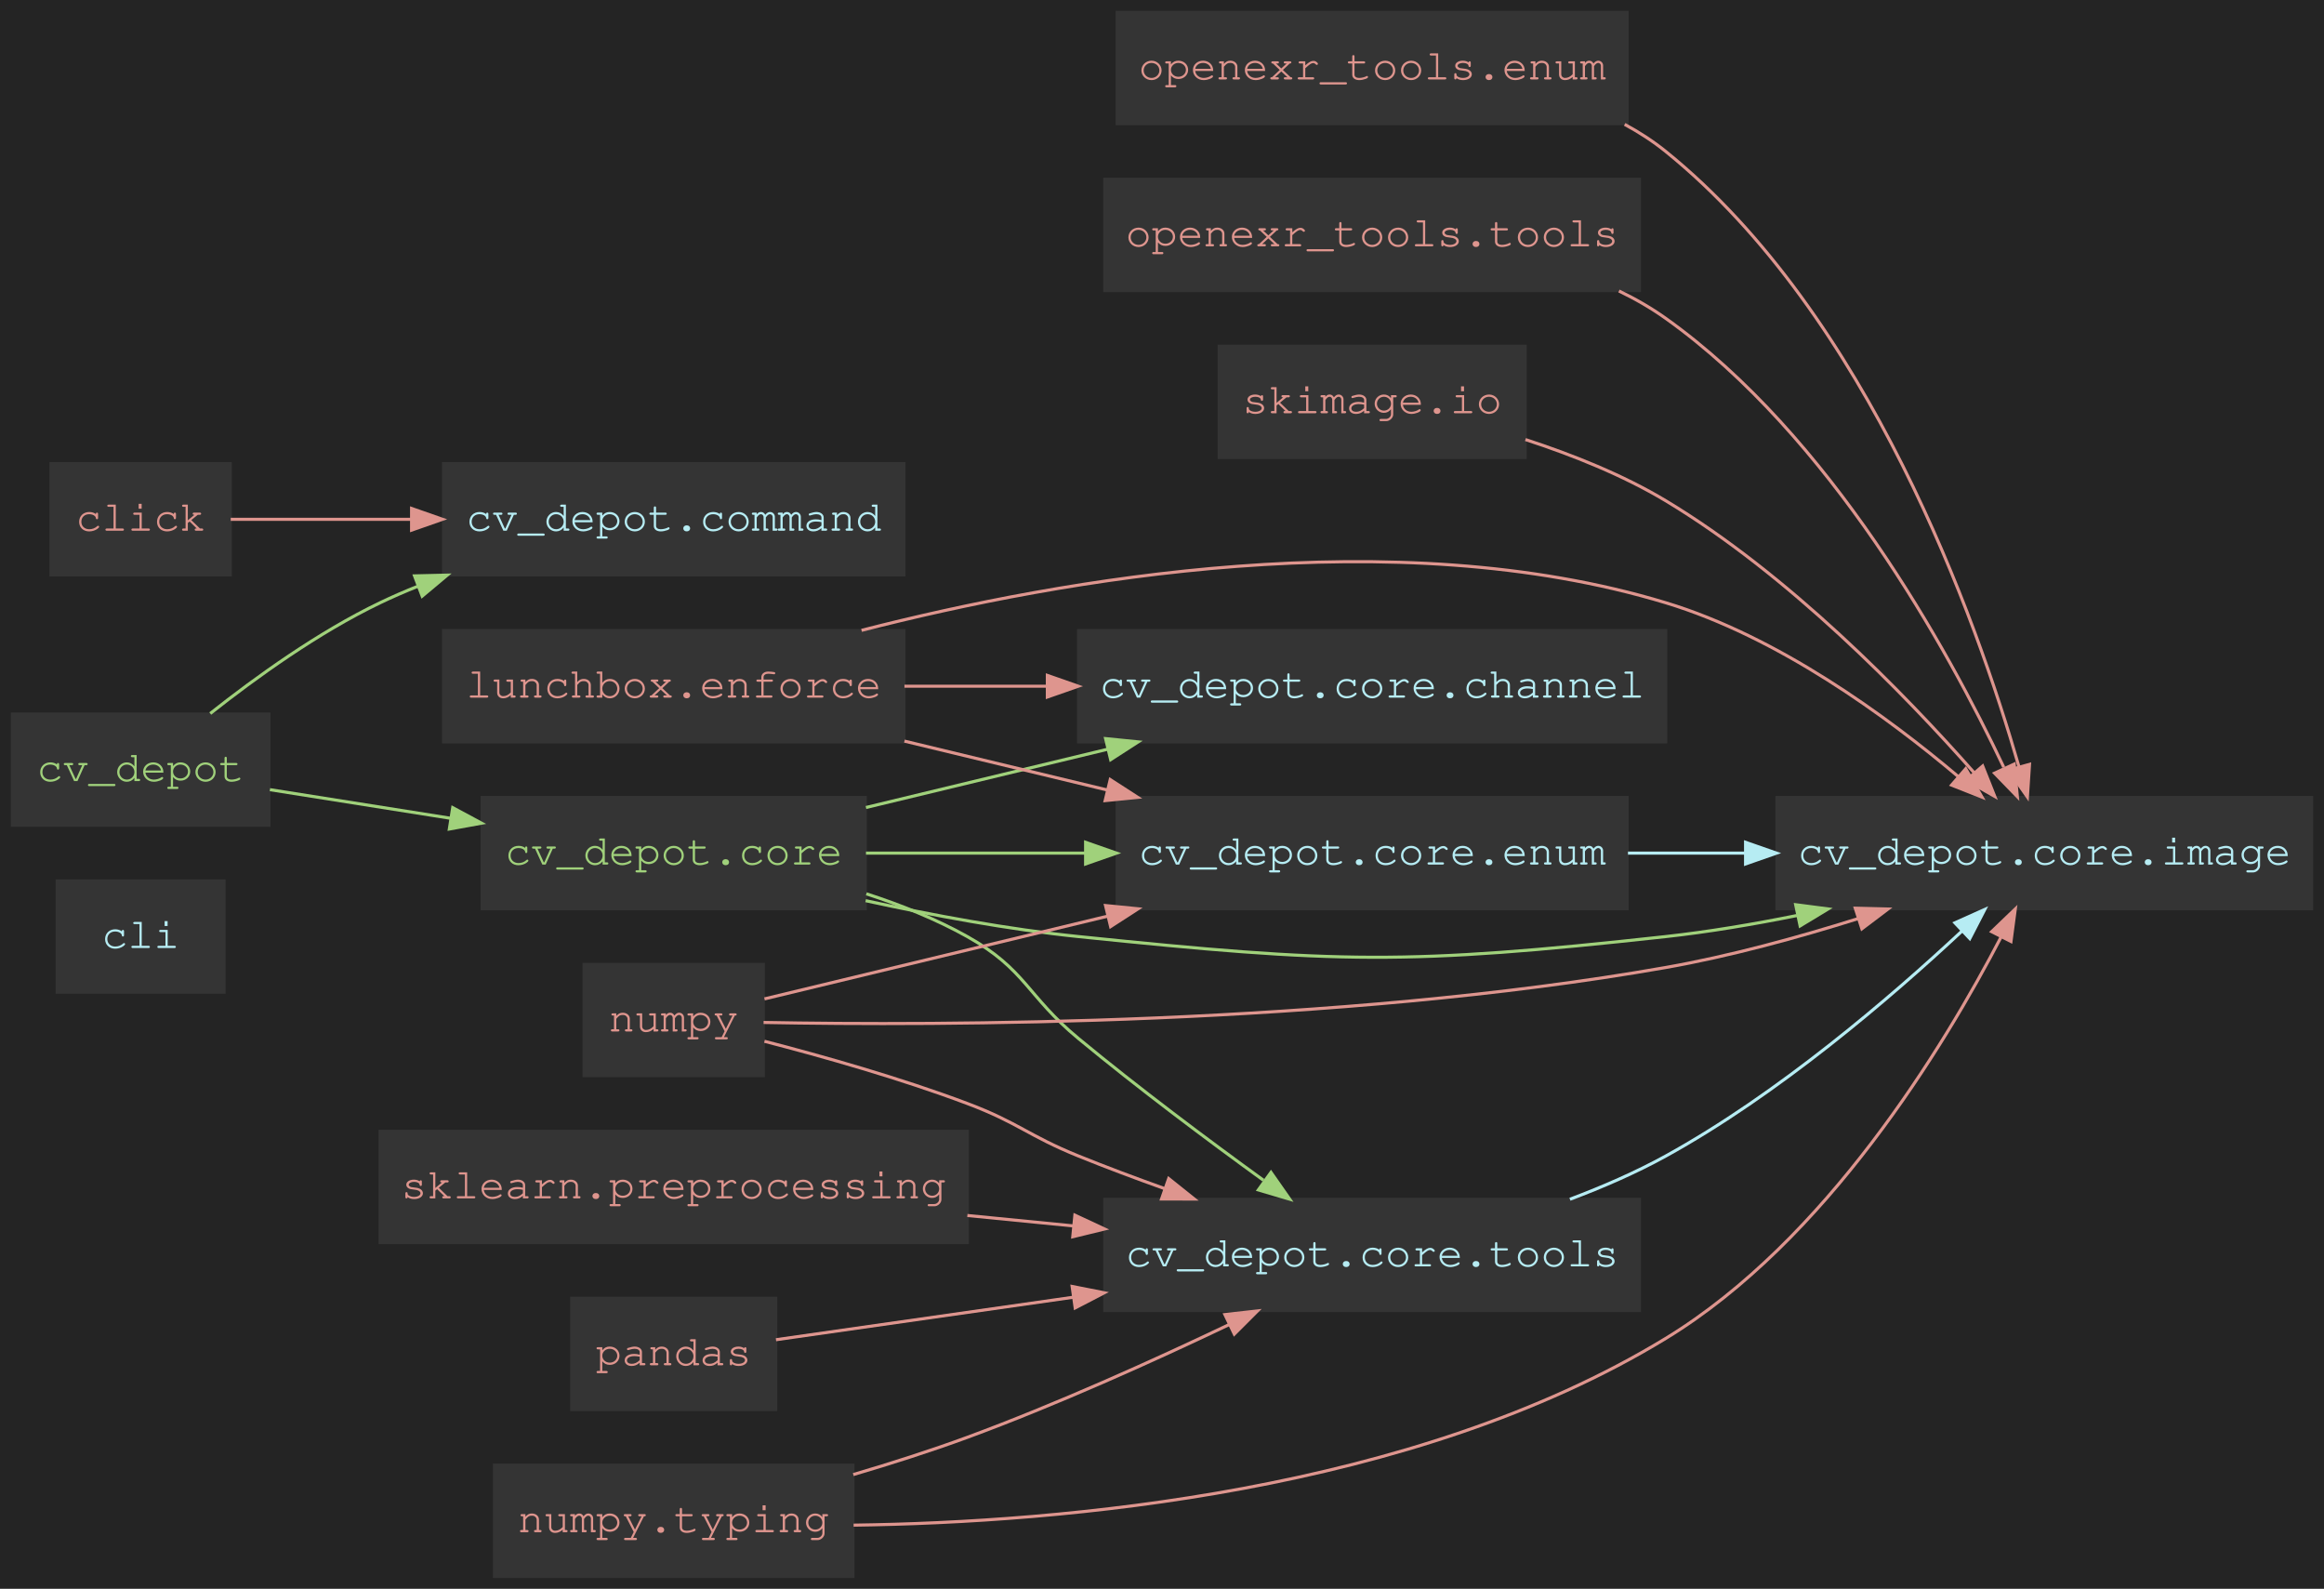
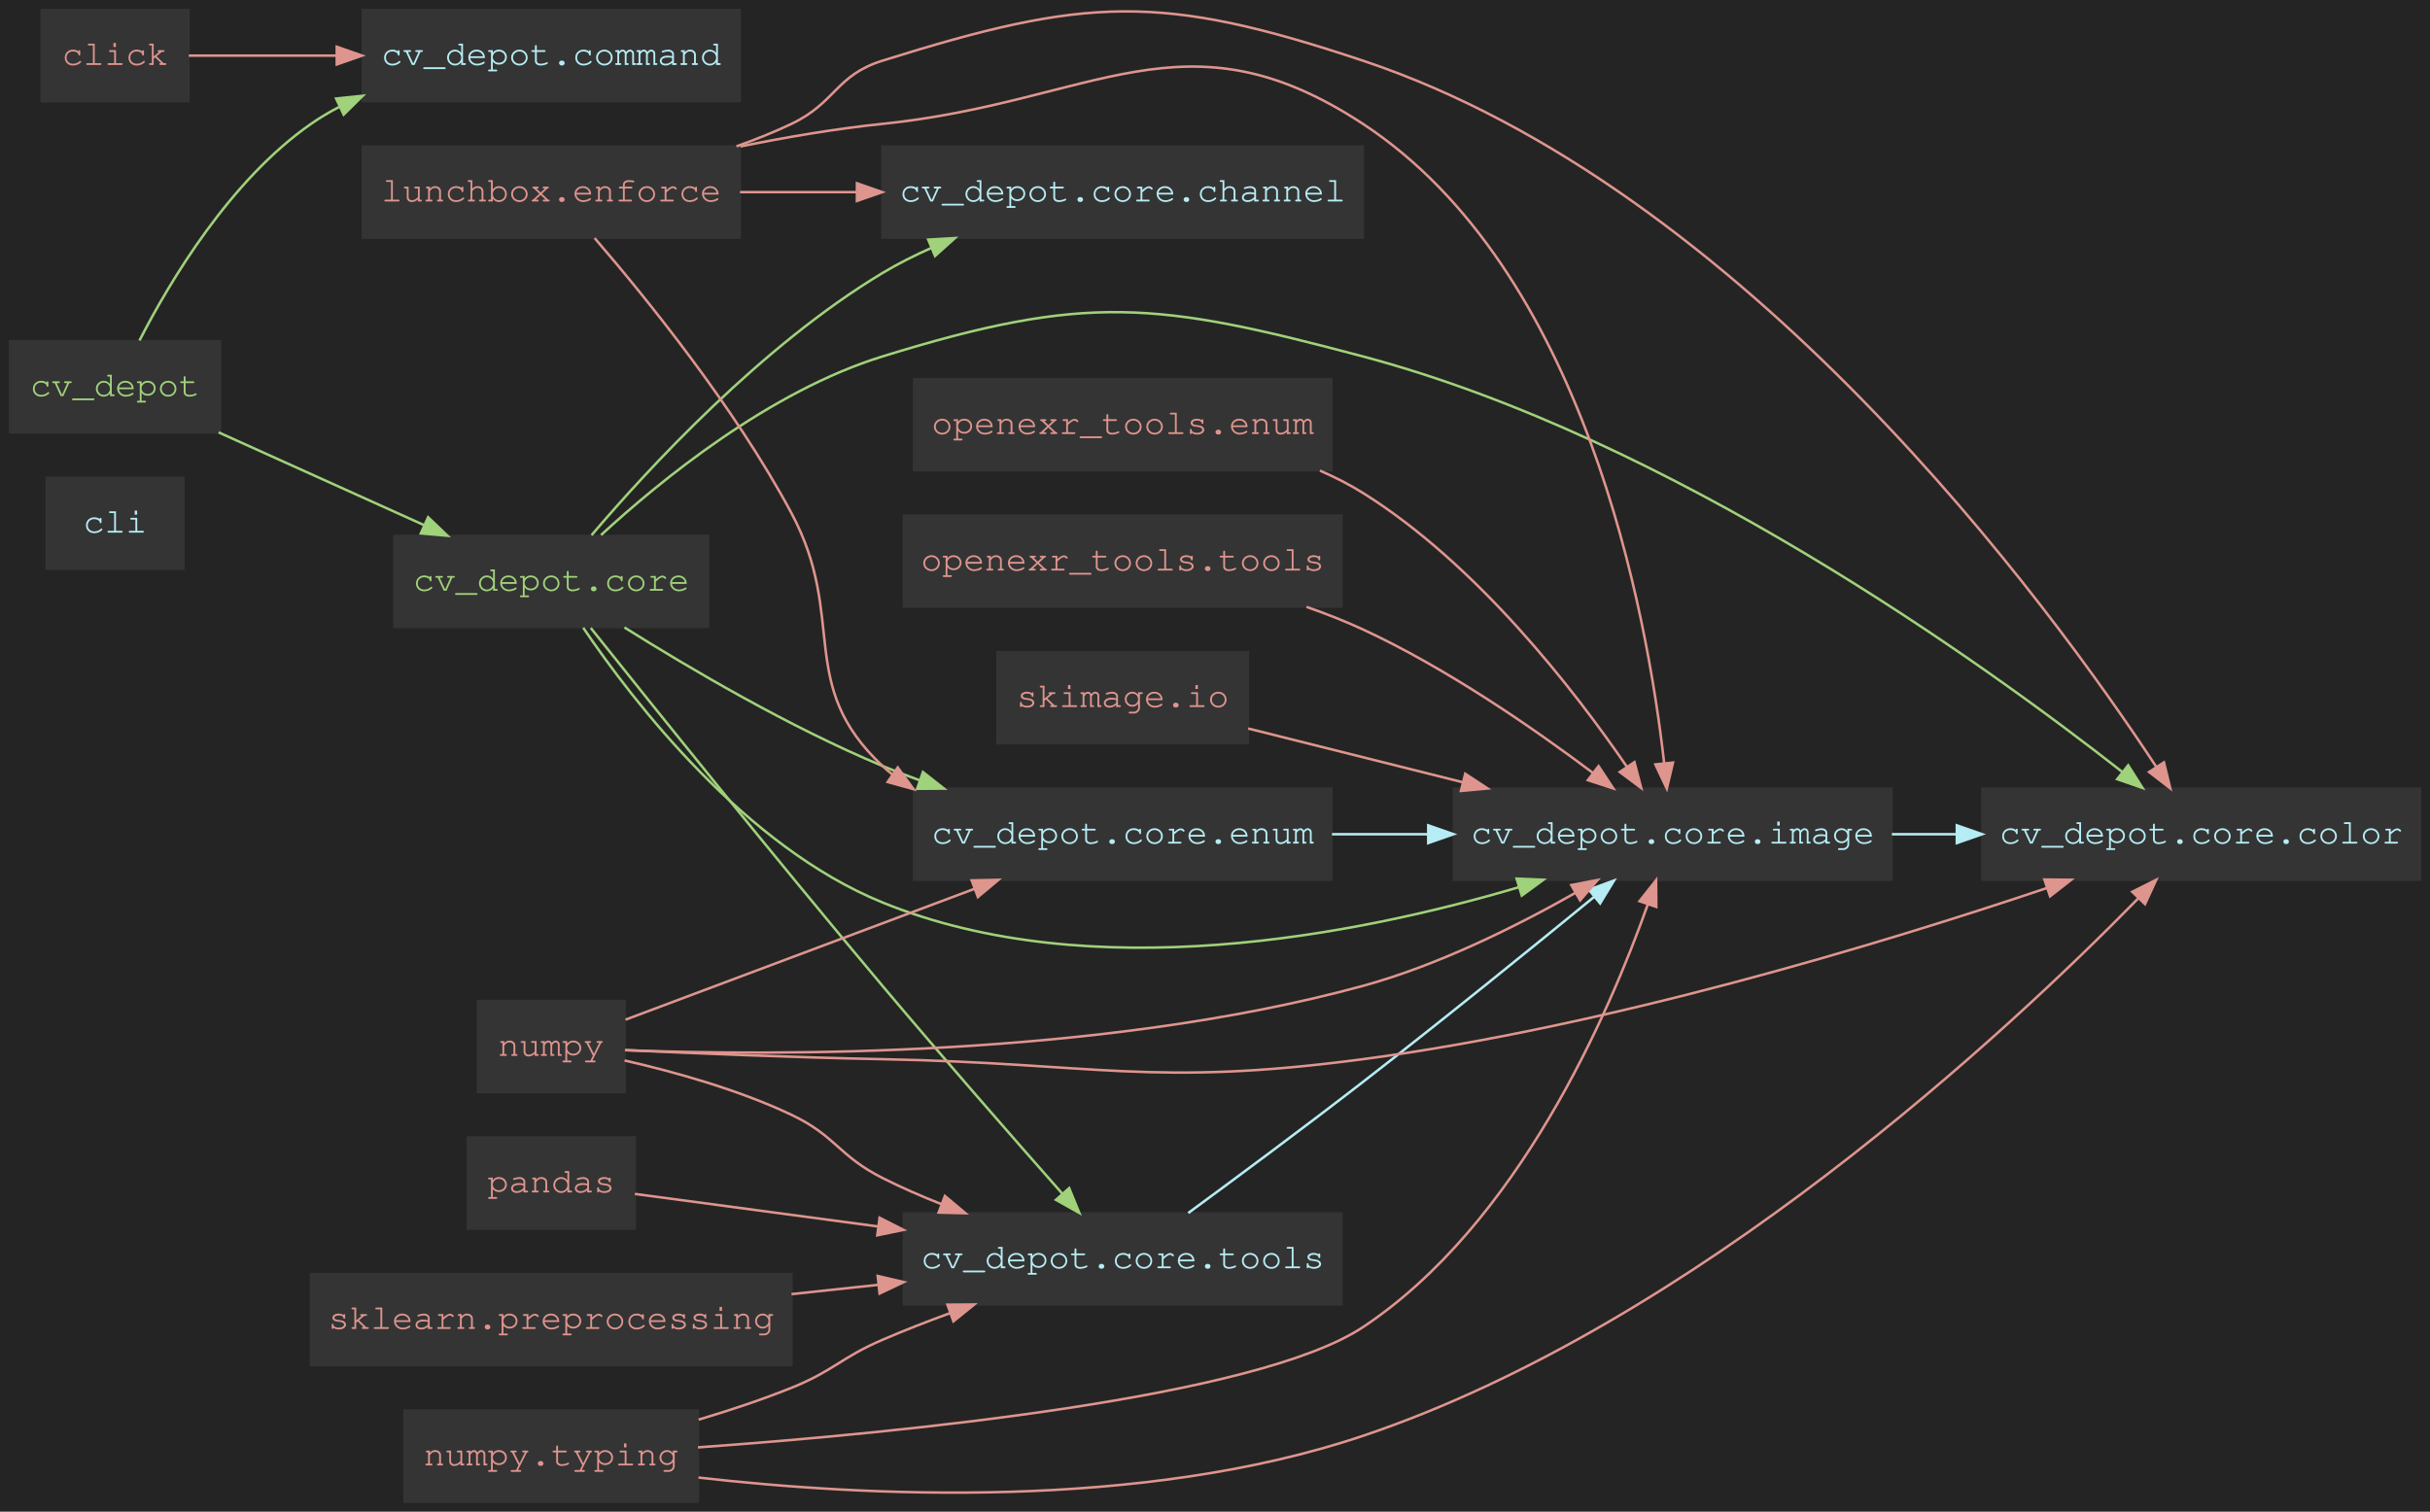
- <svg xmlns="http://www.w3.org/2000/svg" width="752pt" height="514pt" viewBox="0.00 0.00 752.00 514.00">
-   <g id="graph0" class="graph" transform="scale(1 1) rotate(0) translate(4 510)">
-     <polygon fill="#242424" stroke="transparent" points="-4,4 -4,-510 748,-510 748,4 -4,4" />
+ <svg xmlns="http://www.w3.org/2000/svg" width="961pt" height="598pt" viewBox="0.00 0.00 961.00 598.00">
+   <g id="graph0" class="graph" transform="scale(1 1) rotate(0) translate(4 594)">
+     <polygon fill="#242424" stroke="transparent" points="-4,4 -4,-594 957,-594 957,4 -4,4" />
    <g id="node1" class="node">
-       <polygon fill="#343434" stroke="#343434" points="68.5,-225 14.5,-225 14.5,-189 68.5,-189 68.5,-225" />
-       <text text-anchor="middle" x="41.5" y="-203.3" font-family="Courier,monospace" font-size="14.00" fill="#b6ecf3">cli</text>
+       <polygon fill="#343434" stroke="#343434" points="68.5,-405 14.5,-405 14.5,-369 68.5,-369 68.5,-405" />
+       <text text-anchor="middle" x="41.5" y="-383.3" font-family="Courier,monospace" font-size="14.00" fill="#b6ecf3">cli</text>
    </g>
    <g id="node2" class="node">
-       <polygon fill="#343434" stroke="#343434" points="288.5,-360 139.5,-360 139.5,-324 288.5,-324 288.5,-360" />
-       <text text-anchor="middle" x="214" y="-338.3" font-family="Courier,monospace" font-size="14.00" fill="#b6ecf3">cv_depot.command</text>
+       <polygon fill="#343434" stroke="#343434" points="288.5,-590 139.5,-590 139.5,-554 288.5,-554 288.5,-590" />
+       <text text-anchor="middle" x="214" y="-568.3" font-family="Courier,monospace" font-size="14.00" fill="#b6ecf3">cv_depot.command</text>
    </g>
    <g id="node3" class="node">
-       <polygon fill="#343434" stroke="#343434" points="535,-306 345,-306 345,-270 535,-270 535,-306" />
-       <text text-anchor="middle" x="440" y="-284.3" font-family="Courier,monospace" font-size="14.00" fill="#b6ecf3">cv_depot.core.channel</text>
+       <polygon fill="#343434" stroke="#343434" points="535,-536 345,-536 345,-500 535,-500 535,-536" />
+       <text text-anchor="middle" x="440" y="-514.3" font-family="Courier,monospace" font-size="14.00" fill="#b6ecf3">cv_depot.core.channel</text>
    </g>
    <g id="node4" class="node">
-       <polygon fill="#343434" stroke="#343434" points="522.5,-252 357.5,-252 357.5,-216 522.5,-216 522.5,-252" />
-       <text text-anchor="middle" x="440" y="-230.3" font-family="Courier,monospace" font-size="14.00" fill="#b6ecf3">cv_depot.core.enum</text>
+       <polygon fill="#343434" stroke="#343434" points="953,-282 780,-282 780,-246 953,-246 953,-282" />
+       <text text-anchor="middle" x="866.5" y="-260.3" font-family="Courier,monospace" font-size="14.00" fill="#b6ecf3">cv_depot.core.color</text>
    </g>
    <g id="node5" class="node">
-       <polygon fill="#343434" stroke="#343434" points="744,-252 571,-252 571,-216 744,-216 744,-252" />
-       <text text-anchor="middle" x="657.5" y="-230.3" font-family="Courier,monospace" font-size="14.00" fill="#b6ecf3">cv_depot.core.image</text>
+       <polygon fill="#343434" stroke="#343434" points="522.5,-282 357.5,-282 357.5,-246 522.5,-246 522.5,-282" />
+       <text text-anchor="middle" x="440" y="-260.3" font-family="Courier,monospace" font-size="14.00" fill="#b6ecf3">cv_depot.core.enum</text>
+     </g>
+     <g id="node6" class="node">
+       <polygon fill="#343434" stroke="#343434" points="744,-282 571,-282 571,-246 744,-246 744,-282" />
+       <text text-anchor="middle" x="657.5" y="-260.3" font-family="Courier,monospace" font-size="14.00" fill="#b6ecf3">cv_depot.core.image</text>
    </g>
    <g id="edge1" class="edge">
-       <path fill="none" stroke="#b6ecf3" d="M522.78,-234C535.18,-234 548.07,-234 560.74,-234" />
-       <polygon fill="#b6ecf3" stroke="#b6ecf3" points="560.83,-237.5 570.83,-234 560.83,-230.5 560.83,-237.5" />
-     </g>
-     <g id="node6" class="node">
-       <polygon fill="#343434" stroke="#343434" points="526.5,-122 353.5,-122 353.5,-86 526.5,-86 526.5,-122" />
-       <text text-anchor="middle" x="440" y="-100.3" font-family="Courier,monospace" font-size="14.00" fill="#b6ecf3">cv_depot.core.tools</text>
+       <path fill="none" stroke="#b6ecf3" d="M522.78,-264C535.18,-264 548.07,-264 560.74,-264" />
+       <polygon fill="#b6ecf3" stroke="#b6ecf3" points="560.83,-267.5 570.83,-264 560.83,-260.5 560.83,-267.5" />
    </g>
    <g id="edge2" class="edge">
-       <path fill="none" stroke="#b6ecf3" d="M504,-122.02C514.63,-126.02 525.34,-130.68 535,-136 571.26,-155.97 607.5,-186.99 630.84,-208.77" />
-       <polygon fill="#b6ecf3" stroke="#b6ecf3" points="628.57,-211.45 638.24,-215.78 633.38,-206.36 628.57,-211.45" />
+       <path fill="none" stroke="#b6ecf3" d="M744.19,-264C752.66,-264 761.3,-264 769.87,-264" />
+       <polygon fill="#b6ecf3" stroke="#b6ecf3" points="769.88,-267.5 779.88,-264 769.88,-260.5 769.88,-267.5" />
    </g>
    <g id="node7" class="node">
-       <polygon fill="#343434" stroke="#343434" points="70.5,-360 12.5,-360 12.5,-324 70.5,-324 70.5,-360" />
-       <text text-anchor="middle" x="41.5" y="-338.3" font-family="Courier,monospace" font-size="14.00" fill="#de958e">click</text>
+       <polygon fill="#343434" stroke="#343434" points="526.5,-114 353.5,-114 353.5,-78 526.5,-78 526.5,-114" />
+       <text text-anchor="middle" x="440" y="-92.3" font-family="Courier,monospace" font-size="14.00" fill="#b6ecf3">cv_depot.core.tools</text>
    </g>
    <g id="edge3" class="edge">
-       <path fill="none" stroke="#de958e" d="M70.65,-342C86.82,-342 108.06,-342 129.18,-342" />
-       <polygon fill="#de958e" stroke="#de958e" points="129.18,-345.5 139.18,-342 129.18,-338.5 129.18,-345.5" />
+       <path fill="none" stroke="#b6ecf3" d="M465.94,-114.16C485,-128.14 511.84,-148.05 535,-166 566.56,-190.46 602.04,-219.23 626.47,-239.24" />
+       <polygon fill="#b6ecf3" stroke="#b6ecf3" points="624.36,-242.04 634.31,-245.68 628.8,-236.63 624.36,-242.04" />
    </g>
    <g id="node8" class="node">
-       <polygon fill="#343434" stroke="#343434" points="83,-279 0,-279 0,-243 83,-243 83,-279" />
-       <text text-anchor="middle" x="41.5" y="-257.3" font-family="Courier,monospace" font-size="14.00" fill="#a0d17b">cv_depot</text>
+       <polygon fill="#343434" stroke="#343434" points="70.5,-590 12.5,-590 12.5,-554 70.5,-554 70.5,-590" />
+       <text text-anchor="middle" x="41.5" y="-568.3" font-family="Courier,monospace" font-size="14.00" fill="#de958e">click</text>
    </g>
    <g id="edge4" class="edge">
-       <path fill="none" stroke="#a0d17b" d="M64.03,-279.17C78.72,-290.8 99.06,-305.44 119,-315 122.98,-316.91 127.13,-318.71 131.36,-320.4" />
-       <polygon fill="#a0d17b" stroke="#a0d17b" points="130.14,-323.69 140.73,-323.94 132.61,-317.14 130.14,-323.69" />
+       <path fill="none" stroke="#de958e" d="M70.65,-572C86.82,-572 108.06,-572 129.18,-572" />
+       <polygon fill="#de958e" stroke="#de958e" points="129.18,-575.5 139.18,-572 129.18,-568.5 129.18,-575.5" />
    </g>
    <g id="node9" class="node">
-       <polygon fill="#343434" stroke="#343434" points="276,-252 152,-252 152,-216 276,-216 276,-252" />
-       <text text-anchor="middle" x="214" y="-230.3" font-family="Courier,monospace" font-size="14.00" fill="#a0d17b">cv_depot.core</text>
+       <polygon fill="#343434" stroke="#343434" points="83,-459 0,-459 0,-423 83,-423 83,-459" />
+       <text text-anchor="middle" x="41.5" y="-437.3" font-family="Courier,monospace" font-size="14.00" fill="#a0d17b">cv_depot</text>
    </g>
    <g id="edge5" class="edge">
-       <path fill="none" stroke="#a0d17b" d="M83.34,-254.53C100.87,-251.76 121.87,-248.43 141.82,-245.27" />
-       <polygon fill="#a0d17b" stroke="#a0d17b" points="142.49,-248.71 151.82,-243.69 141.4,-241.8 142.49,-248.71" />
+       <path fill="none" stroke="#a0d17b" d="M51.17,-459.32C63.15,-482.68 86.99,-522.72 119,-545 122.53,-547.46 126.28,-549.69 130.17,-551.72" />
+       <polygon fill="#a0d17b" stroke="#a0d17b" points="128.93,-555.01 139.47,-556.11 131.92,-548.68 128.93,-555.01" />
+     </g>
+     <g id="node10" class="node">
+       <polygon fill="#343434" stroke="#343434" points="276,-382 152,-382 152,-346 276,-346 276,-382" />
+       <text text-anchor="middle" x="214" y="-360.3" font-family="Courier,monospace" font-size="14.00" fill="#a0d17b">cv_depot.core</text>
    </g>
    <g id="edge6" class="edge">
-       <path fill="none" stroke="#a0d17b" d="M276.21,-248.76C300.33,-254.57 328.44,-261.35 354.44,-267.62" />
-       <polygon fill="#a0d17b" stroke="#a0d17b" points="353.75,-271.05 364.29,-269.99 355.39,-264.24 353.75,-271.05" />
+       <path fill="none" stroke="#a0d17b" d="M82.47,-422.95C106.76,-411.98 137.94,-397.9 163.74,-386.25" />
+       <polygon fill="#a0d17b" stroke="#a0d17b" points="165.31,-389.38 172.98,-382.07 162.43,-383 165.31,-389.38" />
    </g>
    <g id="edge7" class="edge">
-       <path fill="none" stroke="#a0d17b" d="M276.21,-234C298.08,-234 323.24,-234 347.13,-234" />
-       <polygon fill="#a0d17b" stroke="#a0d17b" points="347.28,-237.5 357.28,-234 347.28,-230.5 347.28,-237.5" />
+       <path fill="none" stroke="#a0d17b" d="M229.94,-382.29C252.37,-408.65 297.24,-457.31 345,-486 351.1,-489.66 357.67,-492.97 364.4,-495.95" />
+       <polygon fill="#a0d17b" stroke="#a0d17b" points="363.09,-499.2 373.66,-499.82 365.78,-492.74 363.09,-499.2" />
    </g>
    <g id="edge8" class="edge">
-       <path fill="none" stroke="#a0d17b" d="M276.1,-218.62C297.71,-213.9 322.3,-209.33 345,-207 429,-198.37 451.06,-197.79 535,-207 548.83,-208.52 563.38,-210.98 577.43,-213.81" />
-       <polygon fill="#a0d17b" stroke="#a0d17b" points="577.04,-217.31 587.55,-215.94 578.48,-210.46 577.04,-217.31" />
+       <path fill="none" stroke="#a0d17b" d="M233.7,-382.35C257.33,-404.11 300.32,-439.17 345,-453 425.67,-477.97 453.39,-474.69 535,-453 656.52,-420.71 779.94,-332.04 835.33,-288.62" />
+       <polygon fill="#a0d17b" stroke="#a0d17b" points="837.64,-291.25 843.32,-282.3 833.3,-285.76 837.64,-291.25" />
    </g>
    <g id="edge9" class="edge">
-       <path fill="none" stroke="#a0d17b" d="M276.33,-220.84C287.57,-217.2 298.93,-212.64 309,-207 327.93,-196.39 328.27,-187.83 345,-174 364.27,-158.06 386.7,-141.3 404.82,-128.17" />
-       <polygon fill="#a0d17b" stroke="#a0d17b" points="407.26,-130.72 413.33,-122.04 403.17,-125.04 407.26,-130.72" />
-     </g>
-     <g id="node10" class="node">
-       <polygon fill="#343434" stroke="#343434" points="288.5,-306 139.5,-306 139.5,-270 288.5,-270 288.5,-306" />
-       <text text-anchor="middle" x="214" y="-284.3" font-family="Courier,monospace" font-size="14.00" fill="#de958e">lunchbox.enforce</text>
+       <path fill="none" stroke="#a0d17b" d="M242.95,-345.79C268.65,-329.66 308.22,-306.36 345,-291 349.73,-289.03 354.64,-287.14 359.64,-285.35" />
+       <polygon fill="#a0d17b" stroke="#a0d17b" points="361,-288.59 369.32,-282.04 358.73,-281.97 361,-288.59" />
    </g>
    <g id="edge10" class="edge">
-       <path fill="none" stroke="#de958e" d="M288.66,-288C303.41,-288 319.16,-288 334.72,-288" />
-       <polygon fill="#de958e" stroke="#de958e" points="334.9,-291.5 344.9,-288 334.9,-284.5 334.9,-291.5" />
+       <path fill="none" stroke="#a0d17b" d="M226.65,-345.67C246.65,-316.15 290.65,-259.14 345,-237 427.48,-203.4 532.2,-223.96 596.76,-243.06" />
+       <polygon fill="#a0d17b" stroke="#a0d17b" points="595.79,-246.42 606.38,-245.98 597.83,-239.72 595.79,-246.42" />
    </g>
    <g id="edge11" class="edge">
-       <path fill="none" stroke="#de958e" d="M288.66,-270.24C309.67,-265.18 332.72,-259.62 354.33,-254.41" />
-       <polygon fill="#de958e" stroke="#de958e" points="355.25,-257.79 364.15,-252.04 353.61,-250.99 355.25,-257.79" />
+       <path fill="none" stroke="#a0d17b" d="M229.62,-345.6C253.47,-315.67 302.38,-254.67 345,-204 368.94,-175.54 397.01,-143.45 416.2,-121.7" />
+       <polygon fill="#a0d17b" stroke="#a0d17b" points="418.84,-123.99 422.84,-114.18 413.6,-119.36 418.84,-123.99" />
+     </g>
+     <g id="node11" class="node">
+       <polygon fill="#343434" stroke="#343434" points="288.5,-536 139.5,-536 139.5,-500 288.5,-500 288.5,-536" />
+       <text text-anchor="middle" x="214" y="-514.3" font-family="Courier,monospace" font-size="14.00" fill="#de958e">lunchbox.enforce</text>
    </g>
    <g id="edge12" class="edge">
-       <path fill="none" stroke="#de958e" d="M274.78,-306.07C340.12,-322.85 447.22,-341.58 535,-315 571.25,-304.03 606.56,-278.28 629.69,-258.73" />
-       <polygon fill="#de958e" stroke="#de958e" points="632.07,-261.3 637.35,-252.11 627.49,-256.01 632.07,-261.3" />
+       <path fill="none" stroke="#de958e" d="M288.66,-518C303.41,-518 319.16,-518 334.72,-518" />
+       <polygon fill="#de958e" stroke="#de958e" points="334.9,-521.5 344.9,-518 334.9,-514.5 334.9,-521.5" />
    </g>
-     <g id="node11" class="node">
+     <g id="edge13" class="edge">
+       <path fill="none" stroke="#de958e" d="M287.24,-536.11C294.72,-538.76 302.1,-541.72 309,-545 326.6,-553.36 326.41,-564.18 345,-570 425.59,-595.24 454.9,-596.73 535,-570 686.25,-519.52 806.24,-355.32 848.8,-290.58" />
+       <polygon fill="#de958e" stroke="#de958e" points="851.78,-292.42 854.29,-282.13 845.91,-288.61 851.78,-292.42" />
+     </g>
+     <g id="edge14" class="edge">
+       <path fill="none" stroke="#de958e" d="M231.17,-499.8C251.55,-476.13 286.61,-432.84 309,-391 331.29,-349.35 310.52,-323.28 345,-291 346.28,-289.8 347.61,-288.66 348.98,-287.57" />
+       <polygon fill="#de958e" stroke="#de958e" points="351.03,-290.4 357.26,-281.83 347.05,-284.64 351.03,-290.4" />
+     </g>
+     <g id="edge15" class="edge">
+       <path fill="none" stroke="#de958e" d="M288.84,-536.07C307.08,-539.77 326.66,-543.12 345,-545 429,-553.63 464.43,-591.37 535,-545 622.81,-487.3 647.46,-351.14 654.13,-292.11" />
+       <polygon fill="#de958e" stroke="#de958e" points="657.62,-292.33 655.18,-282.02 650.66,-291.61 657.62,-292.33" />
+     </g>
+     <g id="node12" class="node">
      <polygon fill="#343434" stroke="#343434" points="243,-198 185,-198 185,-162 243,-162 243,-198" />
      <text text-anchor="middle" x="214" y="-176.3" font-family="Courier,monospace" font-size="14.00" fill="#de958e">numpy</text>
    </g>
-     <g id="edge13" class="edge">
-       <path fill="none" stroke="#de958e" d="M243.37,-186.84C271.26,-193.56 315.23,-204.16 354.42,-213.61" />
-       <polygon fill="#de958e" stroke="#de958e" points="353.73,-217.04 364.27,-215.99 355.37,-210.24 353.73,-217.04" />
+     <g id="edge16" class="edge">
+       <path fill="none" stroke="#de958e" d="M243.14,-178.61C269.46,-177.37 309.89,-175.68 345,-175 429.43,-173.38 451.28,-163.93 535,-175 631.52,-187.77 739.86,-220.65 805.37,-242.67" />
+       <polygon fill="#de958e" stroke="#de958e" points="804.51,-246.07 815.11,-245.97 806.76,-239.44 804.51,-246.07" />
    </g>
-     <g id="edge14" class="edge">
-       <path fill="none" stroke="#de958e" d="M243.08,-179.22C299.08,-178.17 428.43,-178.23 535,-197 555.62,-200.63 577.66,-206.66 597.23,-212.81" />
-       <polygon fill="#de958e" stroke="#de958e" points="596.33,-216.19 606.92,-215.92 598.47,-209.53 596.33,-216.19" />
+     <g id="edge17" class="edge">
+       <path fill="none" stroke="#de958e" d="M243.37,-190.64C277.92,-203.59 337.13,-225.8 381.39,-242.4" />
+       <polygon fill="#de958e" stroke="#de958e" points="380.28,-245.72 390.87,-245.95 382.74,-239.16 380.28,-245.72" />
    </g>
-     <g id="edge15" class="edge">
-       <path fill="none" stroke="#de958e" d="M243.36,-173.13C262.21,-168.26 287.39,-161.14 309,-153 325.56,-146.76 328.6,-142.64 345,-136 353.89,-132.4 363.37,-128.85 372.74,-125.5" />
-       <polygon fill="#de958e" stroke="#de958e" points="374.17,-128.71 382.45,-122.09 371.86,-122.11 374.17,-128.71" />
+     <g id="edge18" class="edge">
+       <path fill="none" stroke="#de958e" d="M243.43,-178.54C300.06,-176.42 430.47,-175.43 535,-204 564.65,-212.1 595.68,-227.56 618.97,-240.76" />
+       <polygon fill="#de958e" stroke="#de958e" points="617.4,-243.9 627.81,-245.87 620.9,-237.84 617.4,-243.9" />
    </g>
-     <g id="node12" class="node">
+     <g id="edge19" class="edge">
+       <path fill="none" stroke="#de958e" d="M243.01,-174.49C262.17,-170.11 287.83,-163.05 309,-153 326.6,-144.64 327.61,-136.78 345,-128 352.41,-124.26 360.36,-120.79 368.38,-117.63" />
+       <polygon fill="#de958e" stroke="#de958e" points="369.69,-120.88 377.81,-114.06 367.21,-114.33 369.69,-120.88" />
+     </g>
+     <g id="node13" class="node">
      <polygon fill="#343434" stroke="#343434" points="272,-36 156,-36 156,0 272,0 272,-36" />
      <text text-anchor="middle" x="214" y="-14.3" font-family="Courier,monospace" font-size="14.00" fill="#de958e">numpy.typing</text>
    </g>
-     <g id="edge16" class="edge">
-       <path fill="none" stroke="#de958e" d="M272.21,-16.59C339.79,-17.49 453.35,-27.25 535,-77 586.87,-108.61 624.91,-171.11 643.58,-206.99" />
-       <polygon fill="#de958e" stroke="#de958e" points="640.46,-208.59 648.11,-215.93 646.71,-205.42 640.46,-208.59" />
+     <g id="edge20" class="edge">
+       <path fill="none" stroke="#de958e" d="M272.24,-9.5C337.66,-2.02 447.04,3.59 535,-26 666.63,-70.29 790.83,-186.72 841.52,-238.52" />
+       <polygon fill="#de958e" stroke="#de958e" points="839.26,-241.22 848.73,-245.97 844.29,-236.35 839.26,-241.22" />
    </g>
-     <g id="edge17" class="edge">
-       <path fill="none" stroke="#de958e" d="M272.1,-32.95C284.38,-36.57 297.21,-40.66 309,-45 337.77,-55.6 369.09,-69.73 393.78,-81.5" />
-       <polygon fill="#de958e" stroke="#de958e" points="392.36,-84.71 402.89,-85.89 395.4,-78.4 392.36,-84.71" />
+     <g id="edge21" class="edge">
+       <path fill="none" stroke="#de958e" d="M272.04,-21.44C352.14,-27.2 492.87,-41.05 535,-69 596.23,-109.63 632.26,-192.77 647.64,-236.19" />
+       <polygon fill="#de958e" stroke="#de958e" points="644.39,-237.51 650.95,-245.83 651.02,-235.24 644.39,-237.51" />
    </g>
-     <g id="node13" class="node">
-       <polygon fill="#343434" stroke="#343434" points="522.5,-506 357.5,-506 357.5,-470 522.5,-470 522.5,-506" />
-       <text text-anchor="middle" x="440" y="-484.3" font-family="Courier,monospace" font-size="14.00" fill="#de958e">openexr_tools.enum</text>
-     </g>
-     <g id="edge18" class="edge">
-       <path fill="none" stroke="#de958e" d="M521.71,-469.76C526.42,-467.21 530.91,-464.31 535,-461 600.6,-408.01 635.5,-309.84 649.32,-261.86" />
-       <polygon fill="#de958e" stroke="#de958e" points="652.71,-262.72 652.02,-252.15 645.97,-260.84 652.71,-262.72" />
+     <g id="edge22" class="edge">
+       <path fill="none" stroke="#de958e" d="M272.3,-32.42C284.57,-36.07 297.34,-40.31 309,-45 325.78,-51.76 328.39,-56.84 345,-64 353.58,-67.7 362.73,-71.26 371.84,-74.59" />
+       <polygon fill="#de958e" stroke="#de958e" points="370.69,-77.89 381.29,-77.96 373.05,-71.3 370.69,-77.89" />
    </g>
    <g id="node14" class="node">
-       <polygon fill="#343434" stroke="#343434" points="247,-90 181,-90 181,-54 247,-54 247,-90" />
-       <text text-anchor="middle" x="214" y="-68.3" font-family="Courier,monospace" font-size="14.00" fill="#de958e">pandas</text>
+       <polygon fill="#343434" stroke="#343434" points="522.5,-444 357.5,-444 357.5,-408 522.5,-408 522.5,-444" />
+       <text text-anchor="middle" x="440" y="-422.3" font-family="Courier,monospace" font-size="14.00" fill="#de958e">openexr_tools.enum</text>
    </g>
-     <g id="edge19" class="edge">
-       <path fill="none" stroke="#de958e" d="M247.09,-76.58C272.31,-80.19 308.8,-85.4 343.2,-90.31" />
-       <polygon fill="#de958e" stroke="#de958e" points="342.92,-93.81 353.31,-91.76 343.91,-86.88 342.92,-93.81" />
+     <g id="edge23" class="edge">
+       <path fill="none" stroke="#de958e" d="M517.98,-407.84C523.92,-405.26 529.67,-402.33 535,-399 580.02,-370.85 618.38,-321.33 639.36,-290.73" />
+       <polygon fill="#de958e" stroke="#de958e" points="642.38,-292.51 645.06,-282.26 636.58,-288.6 642.38,-292.51" />
    </g>
    <g id="node15" class="node">
-       <polygon fill="#343434" stroke="#343434" points="309,-144 119,-144 119,-108 309,-108 309,-144" />
-       <text text-anchor="middle" x="214" y="-122.3" font-family="Courier,monospace" font-size="14.00" fill="#de958e">sklearn.preprocessing</text>
+       <polygon fill="#343434" stroke="#343434" points="247,-144 181,-144 181,-108 247,-108 247,-144" />
+       <text text-anchor="middle" x="214" y="-122.3" font-family="Courier,monospace" font-size="14.00" fill="#de958e">pandas</text>
    </g>
-     <g id="edge20" class="edge">
-       <path fill="none" stroke="#de958e" d="M309.02,-116.77C320.41,-115.65 332.06,-114.5 343.47,-113.38" />
-       <polygon fill="#de958e" stroke="#de958e" points="343.81,-116.87 353.42,-112.4 343.13,-109.9 343.81,-116.87" />
+     <g id="edge24" class="edge">
+       <path fill="none" stroke="#de958e" d="M247.09,-121.7C272.31,-118.32 308.8,-113.44 343.2,-108.83" />
+       <polygon fill="#de958e" stroke="#de958e" points="343.87,-112.27 353.31,-107.48 342.94,-105.33 343.87,-112.27" />
    </g>
    <g id="node16" class="node">
-       <polygon fill="#343434" stroke="#343434" points="526.5,-452 353.5,-452 353.5,-416 526.5,-416 526.5,-452" />
-       <text text-anchor="middle" x="440" y="-430.3" font-family="Courier,monospace" font-size="14.00" fill="#de958e">openexr_tools.tools</text>
+       <polygon fill="#343434" stroke="#343434" points="309,-90 119,-90 119,-54 309,-54 309,-90" />
+       <text text-anchor="middle" x="214" y="-68.3" font-family="Courier,monospace" font-size="14.00" fill="#de958e">sklearn.preprocessing</text>
    </g>
-     <g id="edge21" class="edge">
-       <path fill="none" stroke="#de958e" d="M519.86,-415.86C525.19,-413.29 530.3,-410.35 535,-407 588.23,-369.07 626.2,-300.19 644.38,-261.78" />
-       <polygon fill="#de958e" stroke="#de958e" points="647.76,-262.8 648.78,-252.26 641.41,-259.87 647.76,-262.8" />
+     <g id="edge25" class="edge">
+       <path fill="none" stroke="#de958e" d="M309.02,-82.07C320.41,-83.29 332.06,-84.54 343.47,-85.76" />
+       <polygon fill="#de958e" stroke="#de958e" points="343.11,-89.25 353.42,-86.83 343.85,-82.29 343.11,-89.25" />
    </g>
    <g id="node17" class="node">
-       <polygon fill="#343434" stroke="#343434" points="489.5,-398 390.5,-398 390.5,-362 489.5,-362 489.5,-398" />
-       <text text-anchor="middle" x="440" y="-376.3" font-family="Courier,monospace" font-size="14.00" fill="#de958e">skimage.io</text>
+       <polygon fill="#343434" stroke="#343434" points="526.5,-390 353.5,-390 353.5,-354 526.5,-354 526.5,-390" />
+       <text text-anchor="middle" x="440" y="-368.3" font-family="Courier,monospace" font-size="14.00" fill="#de958e">openexr_tools.tools</text>
    </g>
-     <g id="edge22" class="edge">
-       <path fill="none" stroke="#de958e" d="M489.6,-367.8C504.74,-362.87 521.11,-356.34 535,-348 574.6,-324.21 612.08,-285.74 634.67,-260.15" />
-       <polygon fill="#de958e" stroke="#de958e" points="637.55,-262.18 641.47,-252.34 632.27,-257.59 637.55,-262.18" />
+     <g id="edge26" class="edge">
+       <path fill="none" stroke="#de958e" d="M512.68,-353.93C520.34,-351.26 527.91,-348.28 535,-345 567.98,-329.72 602.14,-306.14 625.8,-288.36" />
+       <polygon fill="#de958e" stroke="#de958e" points="628.19,-290.94 634.02,-282.1 623.95,-285.37 628.19,-290.94" />
+     </g>
+     <g id="node18" class="node">
+       <polygon fill="#343434" stroke="#343434" points="489.5,-336 390.5,-336 390.5,-300 489.5,-300 489.5,-336" />
+       <text text-anchor="middle" x="440" y="-314.3" font-family="Courier,monospace" font-size="14.00" fill="#de958e">skimage.io</text>
+     </g>
+     <g id="edge27" class="edge">
+       <path fill="none" stroke="#de958e" d="M489.63,-305.81C514.62,-299.55 545.74,-291.75 574.33,-284.59" />
+       <polygon fill="#de958e" stroke="#de958e" points="575.46,-287.91 584.31,-282.09 573.76,-281.12 575.46,-287.91" />
    </g>
  </g>
</svg>
